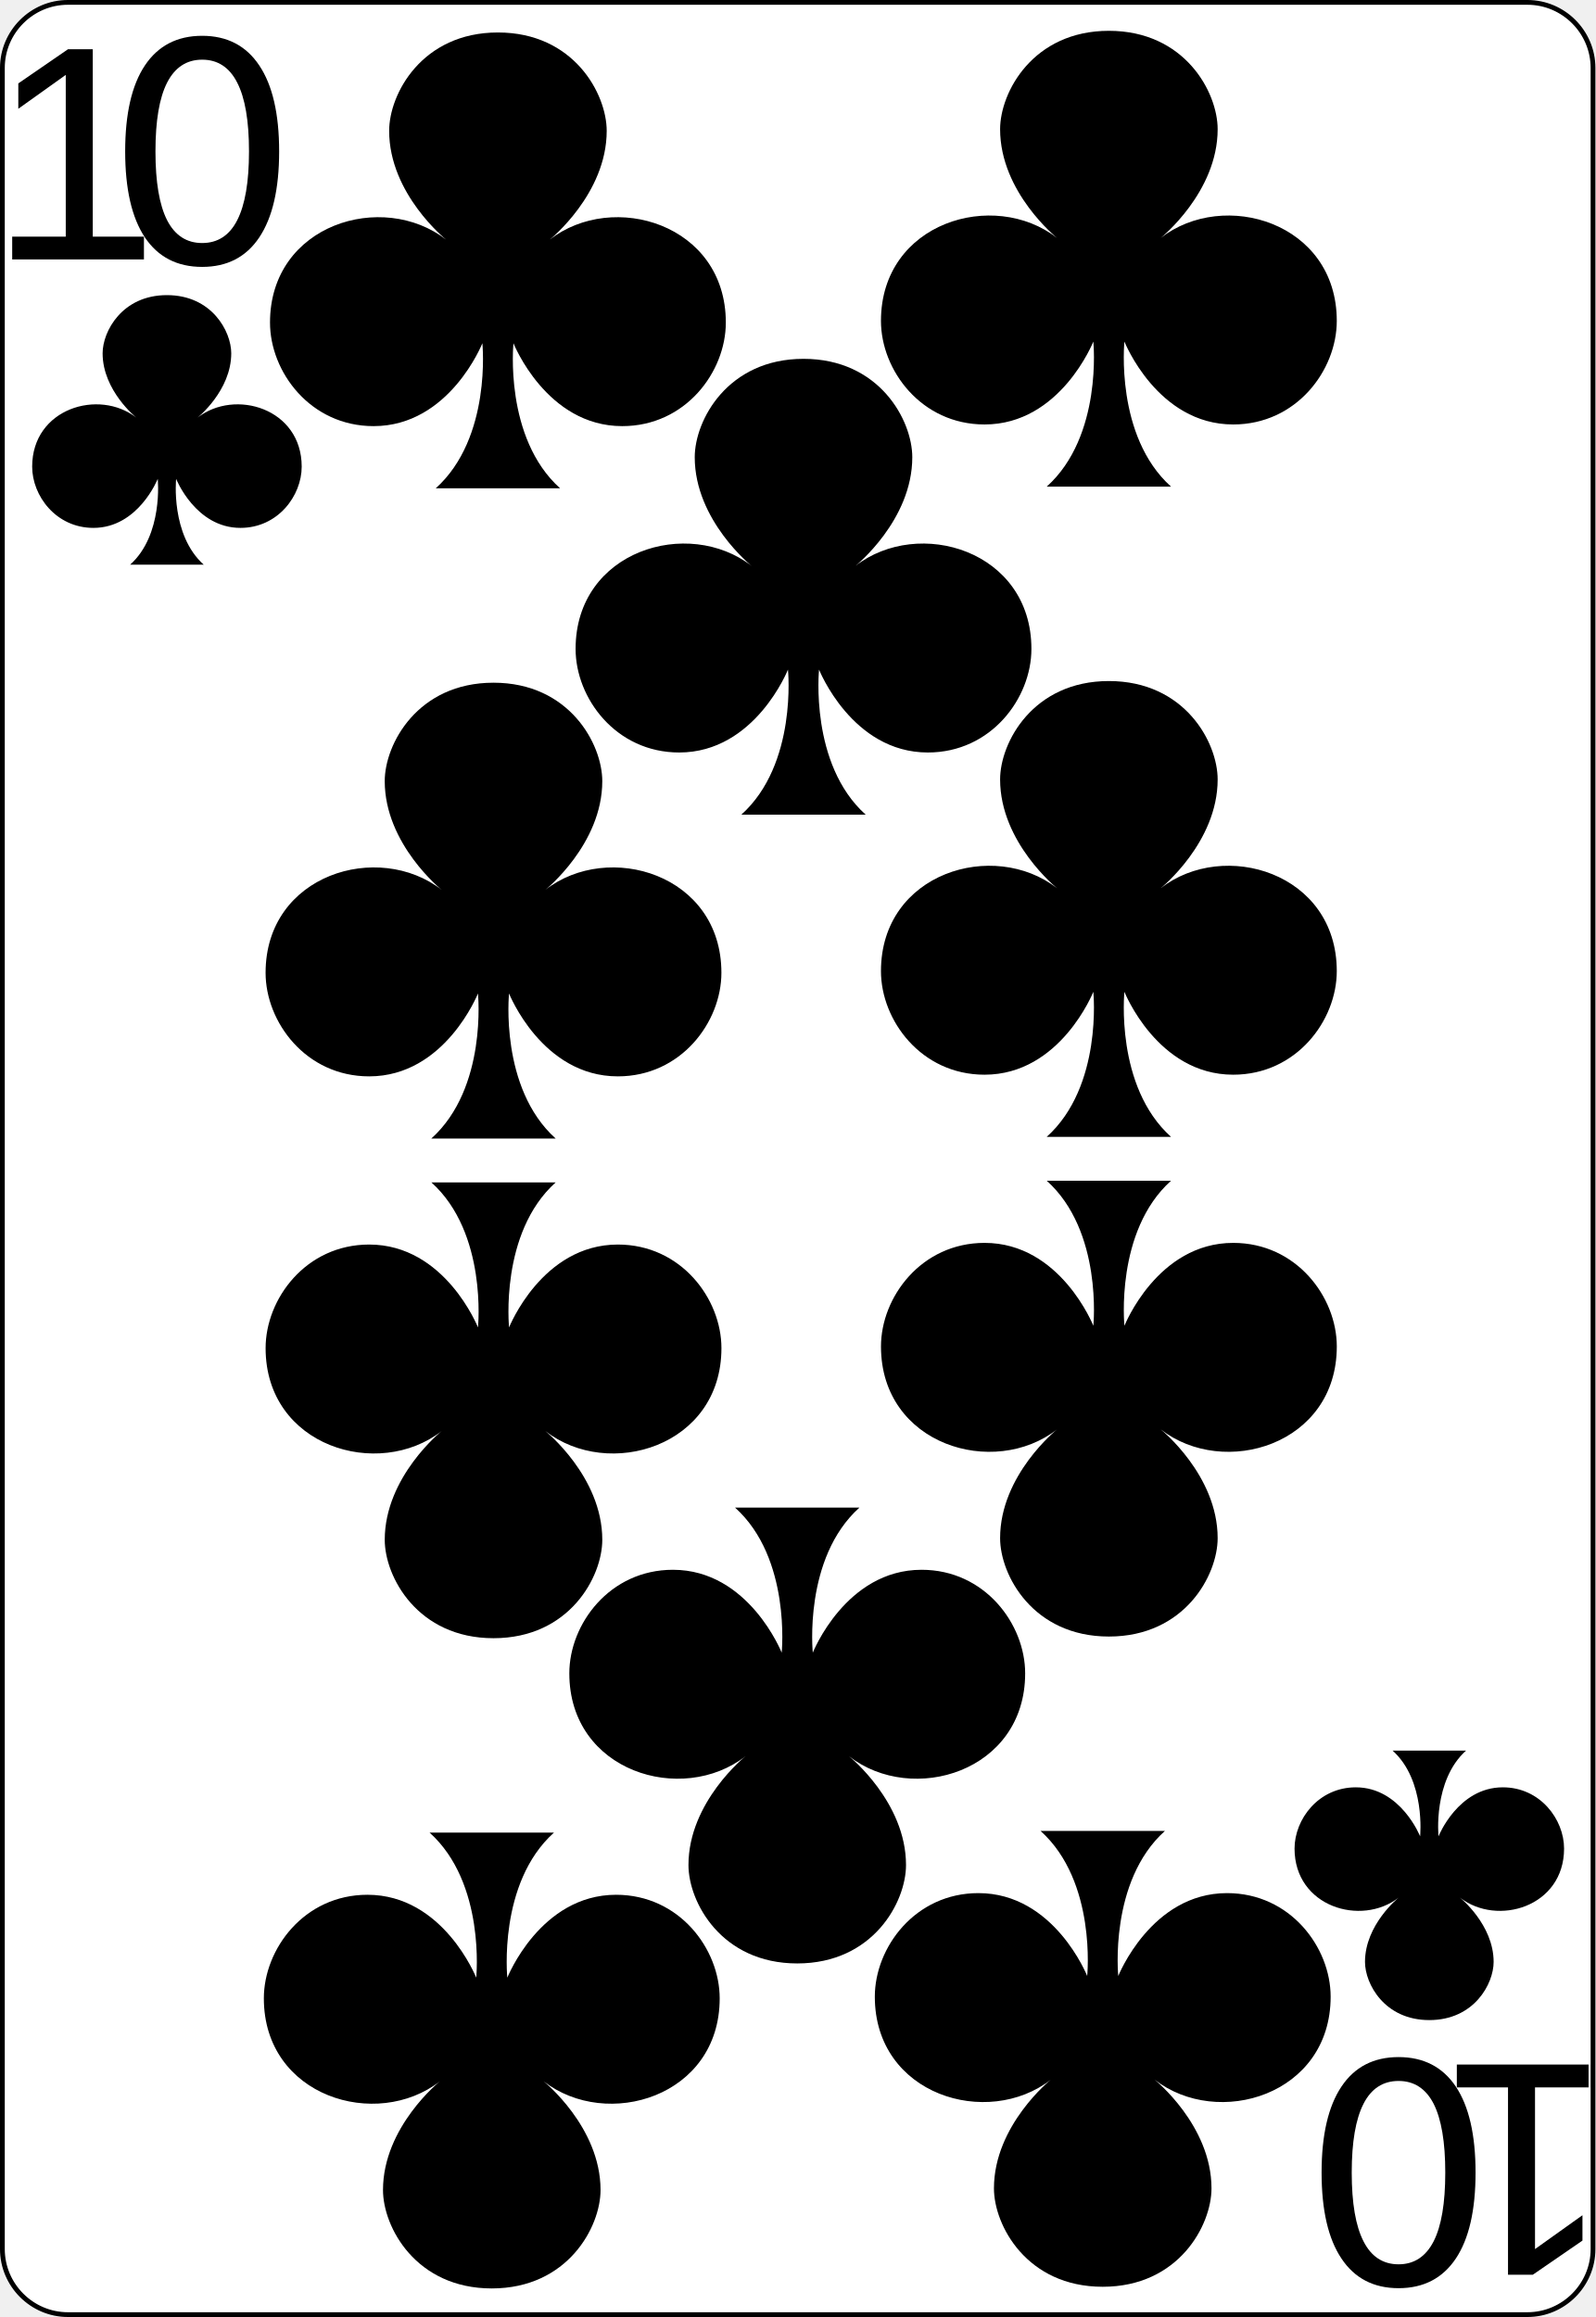
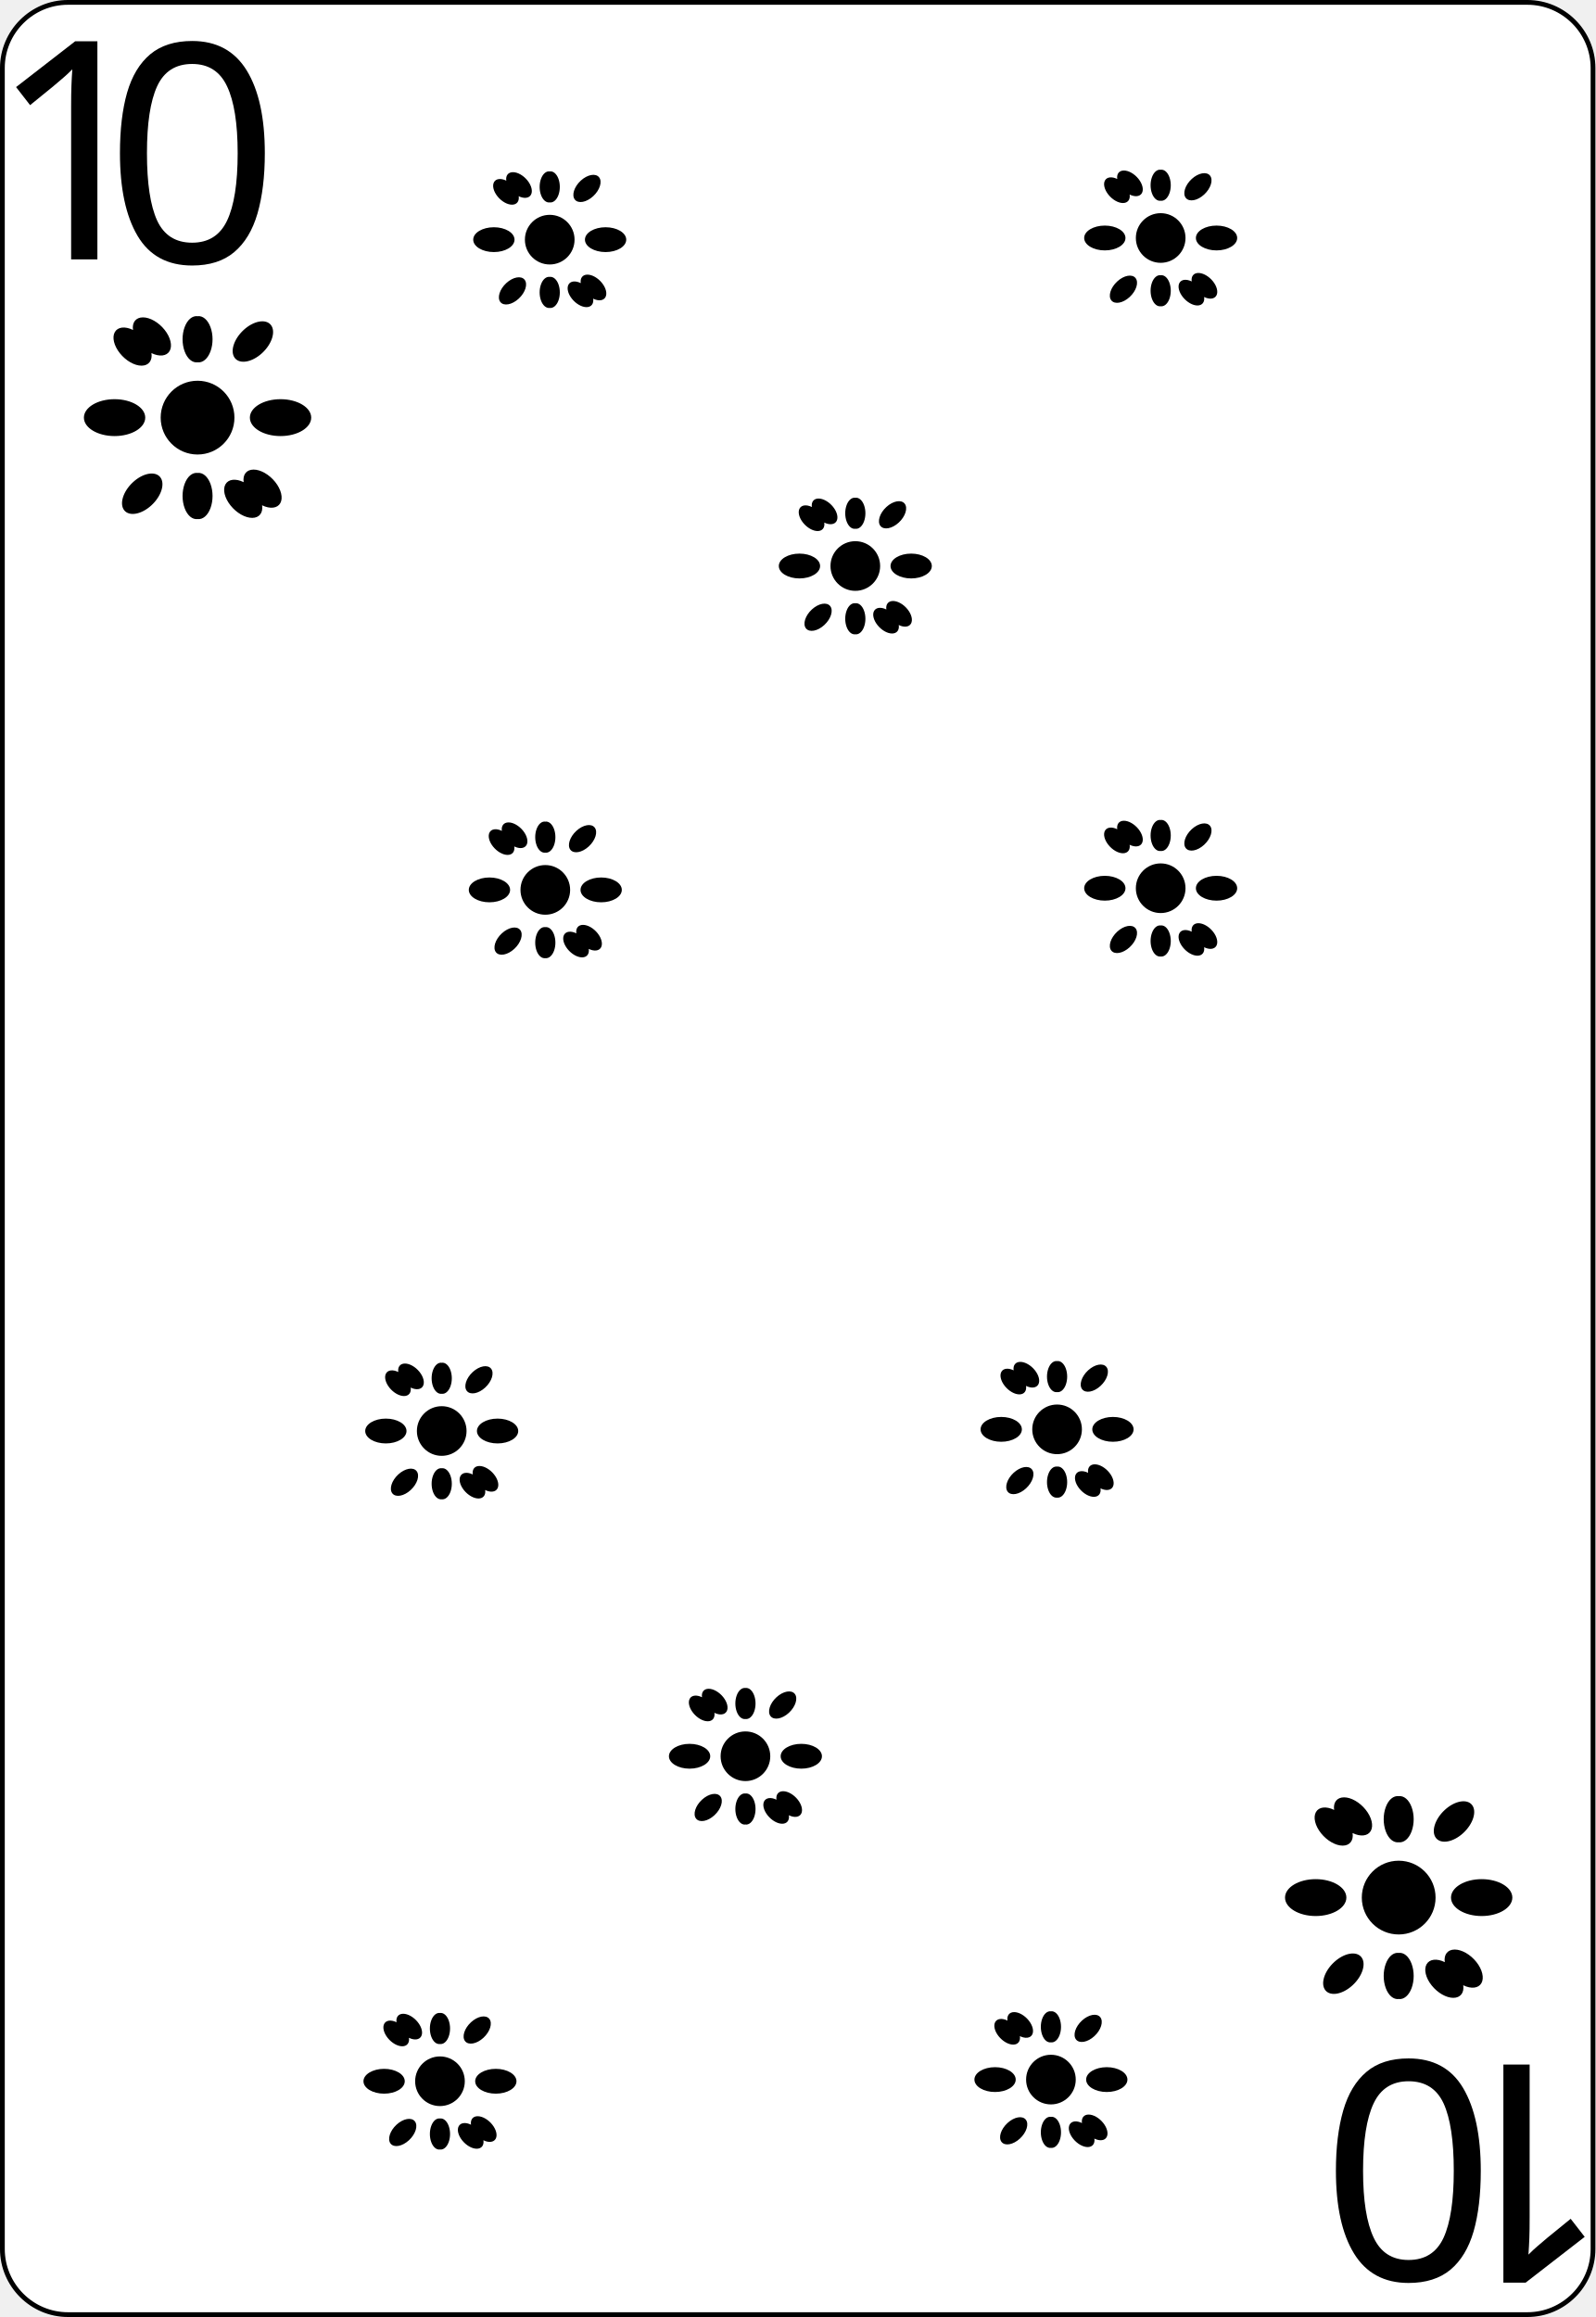
<svg xmlns="http://www.w3.org/2000/svg" xmlns:xlink="http://www.w3.org/1999/xlink" width="167.087pt" height="242.667pt" viewBox="0 0 167.087 242.667" xml:space="preserve" id="svg2" version="1.1">
  <defs id="defs41">
    <radialGradient xlink:href="#linearGradient2984" id="radialGradient3760" cx="48.231" cy="18.138" fx="48.231" fy="18.138" r="9.5" gradientUnits="userSpaceOnUse" gradientTransform="matrix(-1.560526,0.01828294,-0.02684055,-2.290953,123.9838,58.80911)" />
    <linearGradient id="linearGradient2984">
      <stop style="stop-color:#000000;stop-opacity:1;" offset="0" id="stop2986" />
      <stop style="stop-color:#000000;stop-opacity:0.656;" offset="1" id="stop2988" />
    </linearGradient>
    <radialGradient xlink:href="#linearGradient3784" id="radialGradient3792" cx="171.487" cy="511.223" fx="171.487" fy="511.223" r="81.903" gradientTransform="matrix(1.152989,-0.6739155,0.3948202,0.6754904,-233.6326,270.4008)" gradientUnits="userSpaceOnUse" />
    <linearGradient id="linearGradient3784">
      <stop style="stop-color:#ffffff;stop-opacity:0.534;" offset="0" id="stop3786" />
      <stop style="stop-color:#000000;stop-opacity:0;" offset="1" id="stop3788" />
    </linearGradient>
    <radialGradient r="81.903" fy="511.223" fx="171.487" cy="511.223" cx="171.487" gradientTransform="matrix(1.152989,-0.6739155,0.3948202,0.6754904,-233.6326,270.4008)" gradientUnits="userSpaceOnUse" id="radialGradient3855" xlink:href="#linearGradient3784-4" />
    <linearGradient id="linearGradient3784-4">
      <stop style="stop-color:#ffffff;stop-opacity:0.519;" offset="0" id="stop3786-8" />
      <stop style="stop-color:#000000;stop-opacity:0;" offset="1" id="stop3788-6" />
    </linearGradient>
    <radialGradient r="81.903" fy="461.841" fx="181.694" cy="461.841" cx="181.694" gradientTransform="matrix(1.152989,-0.6739155,0.3948202,0.6754904,-233.6326,270.4008)" gradientUnits="userSpaceOnUse" id="radialGradient3916" xlink:href="#linearGradient3784-3" />
    <linearGradient id="linearGradient3784-3">
      <stop style="stop-color:#ffffff;stop-opacity:0.702;" offset="0" id="stop3786-86" />
      <stop style="stop-color:#000000;stop-opacity:0;" offset="1" id="stop3788-2" />
    </linearGradient>
  </defs>
  <g id="Layer_x0020_1" style="fill-rule:nonzero;clip-rule:nonzero;stroke:#000000;stroke-miterlimit:4;">
    <path style="fill:#FFFFFF;stroke-width:0.5;" d="M166.837,235.548c0,3.777-3.087,6.869-6.871,6.869H7.111c-3.775,0-6.861-3.092-6.861-6.869V7.12C0.25,3.343,3.336,0.25,7.111,0.25h152.855    c3.784,0,6.871,3.093,6.871,6.87v228.428z" id="path5" />
    <g style="stroke:none;" id="g7">
      <g id="g9">
				
			</g>
    </g>
    <g id="g15">
			
		</g>
    <g id="g19">
			
		</g>
    <g style="stroke:none;" id="g23">
      <g id="g25">
				
			</g>
    </g>
    <g style="stroke:none;" id="g31">
      <g id="g33">
				
			</g>
    </g>
  </g>
  <g transform="matrix(1.485651,0,0,1.485651,-54.02466,10.01807)" id="layer1-1-4">
-     <path id="cl-9" d="m 50.291,22.698 c 0,0 2.375,-1.9 2.375,-4.534 0,-1.542 -1.369,-4.102 -4.534,-4.102 -3.165,0 -4.534,2.561 -4.534,4.102 0,2.634 2.375,4.534 2.375,4.534 -2.638,-2.055 -7.341,-0.652 -7.341,3.455 0,2.056 1.68,4.318 4.318,4.318 3.165,0 4.534,-3.455 4.534,-3.455 0,0 0.402,3.938 -1.943,6.046 h 5.182 c -2.345,-2.107 -1.943,-6.046 -1.943,-6.046 0,0 1.369,3.455 4.534,3.455 2.639,0 4.318,-2.263 4.318,-4.318 0,-4.107 -4.703,-5.51 -7.341,-3.455 z" style="fill:#000000" />
+     <path id="cl-9" d="       M 50.291,20.098 A 2.6,2.6 0 1,1 50.291,25.298 A 2.6,2.6 0 1,1 50.291,20.098 z       M 50.291,15.548 A 0.98,1.63 0 1,1 50.291,18.798 A 0.98,1.63 0 1,1 50.291,15.548 z       M 53.541,16.518 A 0.98,1.63 45 1,1 54.841,18.148 A 0.98,1.63 45 1,1 53.541,16.518 z       M 56.141,21.398 A 1.63,0.98 0 1,1 56.141,23.998 A 1.63,0.98 0 1,1 56.141,21.398 z       M 53.541,27.248 A 0.98,1.63 -45 1,1 54.841,28.878 A 0.98,1.63 -45 1,1 53.541,27.248 z       M 50.291,26.598 A 0.98,1.63 0 1,1 50.291,29.848 A 0.98,1.63 0 1,1 50.291,26.598 z       M 45.741,27.248 A 0.98,1.63 45 1,1 47.041,28.878 A 0.98,1.63 45 1,1 45.741,27.248 z       M 44.441,21.398 A 1.63,0.98 0 1,1 44.441,23.998 A 1.63,0.98 0 1,1 44.441,21.398 z       M 45.741,16.518 A 0.98,1.63 -45 1,1 47.041,18.148 A 0.98,1.63 -45 1,1 45.741,16.518 z" style="fill:#000000" />
  </g>
  <g transform="matrix(-1.485651,0,0,-1.485651,221.1992,232.4618)" id="layer1-1-4-1">
-     <path id="cl-9-7" d="m 50.291,22.698 c 0,0 2.375,-1.9 2.375,-4.534 0,-1.542 -1.369,-4.102 -4.534,-4.102 -3.165,0 -4.534,2.561 -4.534,4.102 0,2.634 2.375,4.534 2.375,4.534 -2.638,-2.055 -7.341,-0.652 -7.341,3.455 0,2.056 1.68,4.318 4.318,4.318 3.165,0 4.534,-3.455 4.534,-3.455 0,0 0.402,3.938 -1.943,6.046 h 5.182 c -2.345,-2.107 -1.943,-6.046 -1.943,-6.046 0,0 1.369,3.455 4.534,3.455 2.639,0 4.318,-2.263 4.318,-4.318 0,-4.107 -4.703,-5.51 -7.341,-3.455 z" style="fill:#000000" />
+     <path id="cl-9-7" d="       M 50.291,20.098 A 2.6,2.6 0 1,1 50.291,25.298 A 2.6,2.6 0 1,1 50.291,20.098 z       M 50.291,15.548 A 0.98,1.63 0 1,1 50.291,18.798 A 0.98,1.63 0 1,1 50.291,15.548 z       M 53.541,16.518 A 0.98,1.63 45 1,1 54.841,18.148 A 0.98,1.63 45 1,1 53.541,16.518 z       M 56.141,21.398 A 1.63,0.98 0 1,1 56.141,23.998 A 1.63,0.98 0 1,1 56.141,21.398 z       M 53.541,27.248 A 0.98,1.63 -45 1,1 54.841,28.878 A 0.98,1.63 -45 1,1 53.541,27.248 z       M 50.291,26.598 A 0.98,1.63 0 1,1 50.291,29.848 A 0.98,1.63 0 1,1 50.291,26.598 z       M 45.741,27.248 A 0.98,1.63 45 1,1 47.041,28.878 A 0.98,1.63 45 1,1 45.741,27.248 z       M 44.441,21.398 A 1.63,0.98 0 1,1 44.441,23.998 A 1.63,0.98 0 1,1 44.441,21.398 z       M 45.741,16.518 A 0.98,1.63 -45 1,1 47.041,18.148 A 0.98,1.63 -45 1,1 45.741,16.518 z" style="fill:#000000" />
  </g>
-   <path style="fill:#000000" d="m 57.573,25.1 c 0,0 5.967,-4.774 5.967,-11.392 0,-3.874 -3.44,-10.307 -11.392,-10.307 -7.952,0 -11.392,6.435 -11.392,10.307 0,6.618 5.967,11.392 5.967,11.392 -6.628,-5.163 -18.445,-1.638 -18.445,8.681 0,5.166 4.221,10.849 10.849,10.849 7.952,0 11.392,-8.681 11.392,-8.681 0,0 1.01,9.895 -4.882,15.191 h 13.02 c -5.892,-5.294 -4.882,-15.191 -4.882,-15.191 0,0 3.44,8.681 11.392,8.681 6.631,0 10.849,-5.686 10.849,-10.849 0,-10.319 -11.817,-13.844 -18.445,-8.681 z" id="cl-9-8" />
-   <path style="fill:#000000" d="m 57.11,93.201 c 0,0 5.967,-4.774 5.967,-11.392 0,-3.874 -3.44,-10.307 -11.392,-10.307 -7.952,0 -11.392,6.435 -11.392,10.307 0,6.618 5.967,11.392 5.967,11.392 -6.628,-5.163 -18.445,-1.638 -18.445,8.681 0,5.166 4.221,10.849 10.849,10.849 7.952,0 11.392,-8.681 11.392,-8.681 0,0 1.01,9.895 -4.882,15.191 h 13.02 c -5.892,-5.294 -4.882,-15.191 -4.882,-15.191 0,0 3.44,8.681 11.392,8.681 6.631,0 10.849,-5.686 10.849,-10.849 0,-10.319 -11.817,-13.844 -18.445,-8.681 z" id="cl-9-8-0" />
-   <path style="fill:#000000" d="m 121.558,24.926 c 0,0 5.967,-4.774 5.967,-11.392 0,-3.874 -3.44,-10.307 -11.392,-10.307 -7.952,0 -11.392,6.435 -11.392,10.307 0,6.618 5.967,11.392 5.967,11.392 -6.628,-5.163 -18.445,-1.638 -18.445,8.681 0,5.166 4.221,10.849 10.849,10.849 7.952,0 11.392,-8.681 11.392,-8.681 0,0 1.01,9.895 -4.882,15.191 h 13.02 c -5.892,-5.294 -4.882,-15.191 -4.882,-15.191 0,0 3.44,8.681 11.392,8.681 6.631,0 10.849,-5.686 10.849,-10.849 0,-10.319 -11.817,-13.844 -18.445,-8.681 z" id="cl-9-8-9" />
-   <path style="fill:#000000" d="m 121.558,93.027 c 0,0 5.967,-4.774 5.967,-11.392 0,-3.874 -3.44,-10.307 -11.392,-10.307 -7.952,0 -11.392,6.435 -11.392,10.307 0,6.618 5.967,11.392 5.967,11.392 -6.628,-5.163 -18.445,-1.638 -18.445,8.681 0,5.166 4.221,10.849 10.849,10.849 7.952,0 11.392,-8.681 11.392,-8.681 0,0 1.01,9.895 -4.882,15.191 h 13.02 c -5.892,-5.294 -4.882,-15.191 -4.882,-15.191 0,0 3.44,8.681 11.392,8.681 6.631,0 10.849,-5.686 10.849,-10.849 0,-10.319 -11.817,-13.844 -18.445,-8.681 z" id="cl-9-8-0-4" />
-   <path style="fill:#000000" d="m 89.577,59.281 c 0,0 5.967,-4.774 5.967,-11.392 0,-3.874 -3.44,-10.307 -11.392,-10.307 -7.952,0 -11.392,6.435 -11.392,10.307 0,6.618 5.967,11.392 5.967,11.392 -6.628,-5.163 -18.445,-1.638 -18.445,8.681 0,5.166 4.221,10.849 10.849,10.849 7.952,0 11.392,-8.681 11.392,-8.681 0,0 1.01,9.895 -4.882,15.191 h 13.02 c -5.892,-5.294 -4.882,-15.191 -4.882,-15.191 0,0 3.44,8.681 11.392,8.681 6.631,0 10.849,-5.686 10.849,-10.849 0,-10.319 -11.817,-13.844 -18.445,-8.681 z" id="cl-9-8-8" />
-   <path style="fill:#000000" d="m 110.063,217.802 c 0,0 -5.967,4.774 -5.967,11.392 0,3.874 3.44,10.307 11.392,10.307 7.952,0 11.392,-6.435 11.392,-10.307 0,-6.618 -5.967,-11.392 -5.967,-11.392 6.628,5.163 18.445,1.638 18.445,-8.681 0,-5.166 -4.221,-10.849 -10.849,-10.849 -7.952,0 -11.392,8.681 -11.392,8.681 0,0 -1.01,-9.895 4.882,-15.191 h -13.02 c 5.892,5.294 4.882,15.191 4.882,15.191 0,0 -3.44,-8.681 -11.392,-8.681 -6.631,0 -10.849,5.686 -10.849,10.849 0,10.319 11.817,13.844 18.445,8.681 z" id="cl-9-8-4" />
-   <path style="fill:#000000" d="m 110.708,149.701 c 0,0 -5.967,4.774 -5.967,11.392 0,3.874 3.44,10.307 11.392,10.307 7.952,0 11.392,-6.435 11.392,-10.307 0,-6.618 -5.967,-11.392 -5.967,-11.392 6.628,5.163 18.445,1.638 18.445,-8.681 0,-5.166 -4.221,-10.849 -10.849,-10.849 -7.952,0 -11.392,8.681 -11.392,8.681 0,0 -1.01,-9.895 4.882,-15.191 h -13.02 c 5.892,5.294 4.882,15.191 4.882,15.191 0,0 -3.44,-8.681 -11.392,-8.681 -6.631,0 -10.849,5.686 -10.849,10.849 0,10.319 11.817,13.844 18.445,8.681 z" id="cl-9-8-0-2" />
-   <path style="fill:#000000" d="m 46.078,217.976 c 0,0 -5.967,4.774 -5.967,11.392 0,3.874 3.44,10.307 11.392,10.307 7.952,0 11.392,-6.435 11.392,-10.307 0,-6.618 -5.967,-11.392 -5.967,-11.392 6.628,5.163 18.445,1.638 18.445,-8.681 0,-5.166 -4.221,-10.849 -10.849,-10.849 -7.952,0 -11.392,8.681 -11.392,8.681 0,0 -1.01,-9.895 4.882,-15.191 H 44.992 c 5.892,5.294 4.882,15.191 4.882,15.191 0,0 -3.44,-8.681 -11.392,-8.681 -6.631,0 -10.849,5.686 -10.849,10.849 0,10.319 11.817,13.844 18.445,8.681 z" id="cl-9-8-9-6" />
-   <path style="fill:#000000" d="m 46.261,149.875 c 0,0 -5.967,4.774 -5.967,11.392 0,3.874 3.44,10.307 11.392,10.307 7.952,0 11.392,-6.435 11.392,-10.307 0,-6.618 -5.967,-11.392 -5.967,-11.392 6.628,5.163 18.445,1.638 18.445,-8.681 0,-5.166 -4.221,-10.849 -10.849,-10.849 -7.952,0 -11.392,8.681 -11.392,8.681 0,0 -1.01,-9.895 4.882,-15.191 H 45.176 c 5.892,5.294 4.882,15.191 4.882,15.191 0,0 -3.44,-8.681 -11.392,-8.681 -6.631,0 -10.849,5.686 -10.849,10.849 0,10.319 11.817,13.844 18.445,8.681 z" id="cl-9-8-0-4-9" />
-   <text xml:space="preserve" style="font-size:32px;font-style:normal;font-weight:normal;line-height:125%;letter-spacing:0px;word-spacing:0px;fill:#000000;fill-opacity:1;stroke:none;font-family:Bitstream Vera Sans" x="-1.162" y="27.17" id="text3788">
-     <tspan id="tspan3790" x="-1.162" y="27.17" style="font-style:normal;font-variant:normal;font-weight:normal;font-stretch:normal;font-family:Arial;-inkscape-font-specification:Arial">1</tspan>
+   <path style="fill:#000000" d="       M 57.573,22.5 A 2.6,2.6 0 1,1 57.573,27.7 A 2.6,2.6 0 1,1 57.573,22.5 z       M 57.573,17.95 A 0.98,1.63 0 1,1 57.573,21.2 A 0.98,1.63 0 1,1 57.573,17.95 z       M 60.823,18.92 A 0.98,1.63 45 1,1 62.123,20.55 A 0.98,1.63 45 1,1 60.823,18.92 z       M 63.423,23.8 A 1.63,0.98 0 1,1 63.423,26.4 A 1.63,0.98 0 1,1 63.423,23.8 z       M 60.823,29.65 A 0.98,1.63 -45 1,1 62.123,31.28 A 0.98,1.63 -45 1,1 60.823,29.65 z       M 57.573,29 A 0.98,1.63 0 1,1 57.573,32.25 A 0.98,1.63 0 1,1 57.573,29 z       M 53.023,29.65 A 0.98,1.63 45 1,1 54.323,31.28 A 0.98,1.63 45 1,1 53.023,29.65 z       M 51.723,23.8 A 1.63,0.98 0 1,1 51.723,26.4 A 1.63,0.98 0 1,1 51.723,23.8 z       M 53.023,18.92 A 0.98,1.63 -45 1,1 54.323,20.55 A 0.98,1.63 -45 1,1 53.023,18.92 z" id="cl-9-8" />
+   <path style="fill:#000000" d="       M 57.11,90.601 A 2.6,2.6 0 1,1 57.11,95.801 A 2.6,2.6 0 1,1 57.11,90.601 z       M 57.11,86.051 A 0.98,1.63 0 1,1 57.11,89.301 A 0.98,1.63 0 1,1 57.11,86.051 z       M 60.36,87.021 A 0.98,1.63 45 1,1 61.66,88.651 A 0.98,1.63 45 1,1 60.36,87.021 z       M 62.96,91.901 A 1.63,0.98 0 1,1 62.96,94.501 A 1.63,0.98 0 1,1 62.96,91.901 z       M 60.36,97.751 A 0.98,1.63 -45 1,1 61.66,99.381 A 0.98,1.63 -45 1,1 60.36,97.751 z       M 57.11,97.101 A 0.98,1.63 0 1,1 57.11,100.351 A 0.98,1.63 0 1,1 57.11,97.101 z       M 52.56,97.751 A 0.98,1.63 45 1,1 53.86,99.381 A 0.98,1.63 45 1,1 52.56,97.751 z       M 51.26,91.901 A 1.63,0.98 0 1,1 51.26,94.501 A 1.63,0.98 0 1,1 51.26,91.901 z       M 52.56,87.021 A 0.98,1.63 -45 1,1 53.86,88.651 A 0.98,1.63 -45 1,1 52.56,87.021 z" id="cl-9-8-0" />
+   <path style="fill:#000000" d="       M 121.558,22.326 A 2.6,2.6 0 1,1 121.558,27.526 A 2.6,2.6 0 1,1 121.558,22.326 z       M 121.558,17.776 A 0.98,1.63 0 1,1 121.558,21.026 A 0.98,1.63 0 1,1 121.558,17.776 z       M 124.808,18.746 A 0.98,1.63 45 1,1 126.108,20.376 A 0.98,1.63 45 1,1 124.808,18.746 z       M 127.408,23.626 A 1.63,0.98 0 1,1 127.408,26.226 A 1.63,0.98 0 1,1 127.408,23.626 z       M 124.808,29.476 A 0.98,1.63 -45 1,1 126.108,31.106 A 0.98,1.63 -45 1,1 124.808,29.476 z       M 121.558,28.826 A 0.98,1.63 0 1,1 121.558,32.076 A 0.98,1.63 0 1,1 121.558,28.826 z       M 117.008,29.476 A 0.98,1.63 45 1,1 118.308,31.106 A 0.98,1.63 45 1,1 117.008,29.476 z       M 115.708,23.626 A 1.63,0.98 0 1,1 115.708,26.226 A 1.63,0.98 0 1,1 115.708,23.626 z       M 117.008,18.746 A 0.98,1.63 -45 1,1 118.308,20.376 A 0.98,1.63 -45 1,1 117.008,18.746 z" id="cl-9-8-9" />
+   <path style="fill:#000000" d="       M 121.558,90.427 A 2.6,2.6 0 1,1 121.558,95.627 A 2.6,2.6 0 1,1 121.558,90.427 z       M 121.558,85.877 A 0.98,1.63 0 1,1 121.558,89.127 A 0.98,1.63 0 1,1 121.558,85.877 z       M 124.808,86.847 A 0.98,1.63 45 1,1 126.108,88.477 A 0.98,1.63 45 1,1 124.808,86.847 z       M 127.408,91.727 A 1.63,0.98 0 1,1 127.408,94.327 A 1.63,0.98 0 1,1 127.408,91.727 z       M 124.808,97.577 A 0.98,1.63 -45 1,1 126.108,99.207 A 0.98,1.63 -45 1,1 124.808,97.577 z       M 121.558,96.927 A 0.98,1.63 0 1,1 121.558,100.177 A 0.98,1.63 0 1,1 121.558,96.927 z       M 117.008,97.577 A 0.98,1.63 45 1,1 118.308,99.207 A 0.98,1.63 45 1,1 117.008,97.577 z       M 115.708,91.727 A 1.63,0.98 0 1,1 115.708,94.327 A 1.63,0.98 0 1,1 115.708,91.727 z       M 117.008,86.847 A 0.98,1.63 -45 1,1 118.308,88.477 A 0.98,1.63 -45 1,1 117.008,86.847 z" id="cl-9-8-0-4" />
+   <path style="fill:#000000" d="       M 89.577,56.681 A 2.6,2.6 0 1,1 89.577,61.881 A 2.6,2.6 0 1,1 89.577,56.681 z       M 89.577,52.131 A 0.98,1.63 0 1,1 89.577,55.381 A 0.98,1.63 0 1,1 89.577,52.131 z       M 92.827,53.101 A 0.98,1.63 45 1,1 94.127,54.731 A 0.98,1.63 45 1,1 92.827,53.101 z       M 95.427,57.981 A 1.63,0.98 0 1,1 95.427,60.581 A 1.63,0.98 0 1,1 95.427,57.981 z       M 92.827,63.831 A 0.98,1.63 -45 1,1 94.127,65.461 A 0.98,1.63 -45 1,1 92.827,63.831 z       M 89.577,63.181 A 0.98,1.63 0 1,1 89.577,66.431 A 0.98,1.63 0 1,1 89.577,63.181 z       M 85.027,63.831 A 0.98,1.63 45 1,1 86.327,65.461 A 0.98,1.63 45 1,1 85.027,63.831 z       M 83.727,57.981 A 1.63,0.98 0 1,1 83.727,60.581 A 1.63,0.98 0 1,1 83.727,57.981 z       M 85.027,53.101 A 0.98,1.63 -45 1,1 86.327,54.731 A 0.98,1.63 -45 1,1 85.027,53.101 z" id="cl-9-8-8" />
+   <path style="fill:#000000" d="       M 110.063,215.202 A 2.6,2.6 0 1,1 110.063,220.402 A 2.6,2.6 0 1,1 110.063,215.202 z       M 110.063,210.652 A 0.98,1.63 0 1,1 110.063,213.902 A 0.98,1.63 0 1,1 110.063,210.652 z       M 113.313,211.622 A 0.98,1.63 45 1,1 114.613,213.252 A 0.98,1.63 45 1,1 113.313,211.622 z       M 115.913,216.502 A 1.63,0.98 0 1,1 115.913,219.102 A 1.63,0.98 0 1,1 115.913,216.502 z       M 113.313,222.352 A 0.98,1.63 -45 1,1 114.613,223.982 A 0.98,1.63 -45 1,1 113.313,222.352 z       M 110.063,221.702 A 0.98,1.63 0 1,1 110.063,224.952 A 0.98,1.63 0 1,1 110.063,221.702 z       M 105.513,222.352 A 0.98,1.63 45 1,1 106.813,223.982 A 0.98,1.63 45 1,1 105.513,222.352 z       M 104.213,216.502 A 1.63,0.98 0 1,1 104.213,219.102 A 1.63,0.98 0 1,1 104.213,216.502 z       M 105.513,211.622 A 0.98,1.63 -45 1,1 106.813,213.252 A 0.98,1.63 -45 1,1 105.513,211.622 z" id="cl-9-8-4" />
+   <path style="fill:#000000" d="       M 110.708,147.101 A 2.6,2.6 0 1,1 110.708,152.301 A 2.6,2.6 0 1,1 110.708,147.101 z       M 110.708,142.551 A 0.98,1.63 0 1,1 110.708,145.801 A 0.98,1.63 0 1,1 110.708,142.551 z       M 113.958,143.521 A 0.98,1.63 45 1,1 115.258,145.151 A 0.98,1.63 45 1,1 113.958,143.521 z       M 116.558,148.401 A 1.63,0.98 0 1,1 116.558,151.001 A 1.63,0.98 0 1,1 116.558,148.401 z       M 113.958,154.251 A 0.98,1.63 -45 1,1 115.258,155.881 A 0.98,1.63 -45 1,1 113.958,154.251 z       M 110.708,153.601 A 0.98,1.63 0 1,1 110.708,156.851 A 0.98,1.63 0 1,1 110.708,153.601 z       M 106.158,154.251 A 0.98,1.63 45 1,1 107.458,155.881 A 0.98,1.63 45 1,1 106.158,154.251 z       M 104.858,148.401 A 1.63,0.98 0 1,1 104.858,151.001 A 1.63,0.98 0 1,1 104.858,148.401 z       M 106.158,143.521 A 0.98,1.63 -45 1,1 107.458,145.151 A 0.98,1.63 -45 1,1 106.158,143.521 z" id="cl-9-8-0-2" />
+   <path style="fill:#000000" d="       M 46.078,215.376 A 2.6,2.6 0 1,1 46.078,220.576 A 2.6,2.6 0 1,1 46.078,215.376 z       M 46.078,210.826 A 0.98,1.63 0 1,1 46.078,214.076 A 0.98,1.63 0 1,1 46.078,210.826 z       M 49.328,211.796 A 0.98,1.63 45 1,1 50.628,213.426 A 0.98,1.63 45 1,1 49.328,211.796 z       M 51.928,216.676 A 1.63,0.98 0 1,1 51.928,219.276 A 1.63,0.98 0 1,1 51.928,216.676 z       M 49.328,222.526 A 0.98,1.63 -45 1,1 50.628,224.156 A 0.98,1.63 -45 1,1 49.328,222.526 z       M 46.078,221.876 A 0.98,1.63 0 1,1 46.078,225.126 A 0.98,1.63 0 1,1 46.078,221.876 z       M 41.528,222.526 A 0.98,1.63 45 1,1 42.828,224.156 A 0.98,1.63 45 1,1 41.528,222.526 z       M 40.228,216.676 A 1.63,0.98 0 1,1 40.228,219.276 A 1.63,0.98 0 1,1 40.228,216.676 z       M 41.528,211.796 A 0.98,1.63 -45 1,1 42.828,213.426 A 0.98,1.63 -45 1,1 41.528,211.796 z" id="cl-9-8-9-6" />
+   <path style="fill:#000000" d="       M 46.261,147.275 A 2.6,2.6 0 1,1 46.261,152.475 A 2.6,2.6 0 1,1 46.261,147.275 z       M 46.261,142.725 A 0.98,1.63 0 1,1 46.261,145.975 A 0.98,1.63 0 1,1 46.261,142.725 z       M 49.511,143.695 A 0.98,1.63 45 1,1 50.811,145.325 A 0.98,1.63 45 1,1 49.511,143.695 z       M 52.111,148.575 A 1.63,0.98 0 1,1 52.111,151.175 A 1.63,0.98 0 1,1 52.111,148.575 z       M 49.511,154.425 A 0.98,1.63 -45 1,1 50.811,156.055 A 0.98,1.63 -45 1,1 49.511,154.425 z       M 46.261,153.775 A 0.98,1.63 0 1,1 46.261,157.025 A 0.98,1.63 0 1,1 46.261,153.775 z       M 41.711,154.425 A 0.98,1.63 45 1,1 43.011,156.055 A 0.98,1.63 45 1,1 41.711,154.425 z       M 40.411,148.575 A 1.63,0.98 0 1,1 40.411,151.175 A 1.63,0.98 0 1,1 40.411,148.575 z       M 41.711,143.695 A 0.98,1.63 -45 1,1 43.011,145.325 A 0.98,1.63 -45 1,1 41.711,143.695 z" id="cl-9-8-0-4-9" />
+   <text xml:space="preserve" style="font-size:32px;font-style:normal;font-weight:normal;line-height:125%;letter-spacing:0px;word-spacing:0px;fill:#000000;fill-opacity:1;stroke:none;font-family:'Oswald', sans-serif" x="-1.162" y="27.17" id="text3788">
+     <tspan id="tspan3790" x="-1.162" y="27.17" style="font-style:normal;font-variant:normal;font-weight:normal;font-stretch:normal;font-family:'Oswald', sans-serif;-inkscape-font-specification:'Oswald'">1</tspan>
  </text>
-   <text xml:space="preserve" style="font-size:32px;font-style:normal;font-weight:normal;line-height:125%;letter-spacing:0px;word-spacing:0px;fill:#000000;fill-opacity:1;stroke:none;font-family:Bitstream Vera Sans" x="11" y="27.499" id="text3038">
+   <text xml:space="preserve" style="font-size:32px;font-style:normal;font-weight:normal;line-height:125%;letter-spacing:0px;word-spacing:0px;fill:#000000;fill-opacity:1;stroke:none;font-family:'Oswald', sans-serif" x="11" y="27.499" id="text3038">
    <tspan id="tspan3040" x="11" y="27.499">0</tspan>
  </text>
-   <path style="fill:#000000" d="m 78.07,183.938 c 0,0 -5.967,4.774 -5.967,11.392 0,3.874 3.44,10.307 11.392,10.307 7.952,0 11.392,-6.435 11.392,-10.307 0,-6.618 -5.967,-11.392 -5.967,-11.392 6.628,5.163 18.445,1.638 18.445,-8.681 0,-5.166 -4.221,-10.849 -10.849,-10.849 -7.952,0 -11.392,8.681 -11.392,8.681 0,0 -1.01,-9.895 4.882,-15.191 H 76.984 c 5.892,5.294 4.882,15.191 4.882,15.191 0,0 -3.44,-8.681 -11.392,-8.681 -6.631,0 -10.849,5.686 -10.849,10.849 0,10.319 11.817,13.844 18.445,8.681 z" id="cl-9-8-8-8" />
-   <text xml:space="preserve" style="font-size:32px;font-style:normal;font-weight:normal;line-height:125%;letter-spacing:0px;word-spacing:0px;fill:#000000;fill-opacity:1;stroke:none;font-family:Bitstream Vera Sans" x="-168.809" y="-216.226" id="text3788-0" transform="scale(-1,-1)">
-     <tspan id="tspan3790-6" x="-168.809" y="-216.226" style="font-style:normal;font-variant:normal;font-weight:normal;font-stretch:normal;font-family:Arial;-inkscape-font-specification:Arial">1</tspan>
+   <path style="fill:#000000" d="       M 78.07,181.338 A 2.6,2.6 0 1,1 78.07,186.538 A 2.6,2.6 0 1,1 78.07,181.338 z       M 78.07,176.788 A 0.98,1.63 0 1,1 78.07,180.038 A 0.98,1.63 0 1,1 78.07,176.788 z       M 81.32,177.758 A 0.98,1.63 45 1,1 82.62,179.388 A 0.98,1.63 45 1,1 81.32,177.758 z       M 83.92,182.638 A 1.63,0.98 0 1,1 83.92,185.238 A 1.63,0.98 0 1,1 83.92,182.638 z       M 81.32,188.488 A 0.98,1.63 -45 1,1 82.62,190.118 A 0.98,1.63 -45 1,1 81.32,188.488 z       M 78.07,187.838 A 0.98,1.63 0 1,1 78.07,191.088 A 0.98,1.63 0 1,1 78.07,187.838 z       M 73.52,188.488 A 0.98,1.63 45 1,1 74.82,190.118 A 0.98,1.63 45 1,1 73.52,188.488 z       M 72.22,182.638 A 1.63,0.98 0 1,1 72.22,185.238 A 1.63,0.98 0 1,1 72.22,182.638 z       M 73.52,177.758 A 0.98,1.63 -45 1,1 74.82,179.388 A 0.98,1.63 -45 1,1 73.52,177.758 z" id="cl-9-8-8-8" />
+   <text xml:space="preserve" style="font-size:32px;font-style:normal;font-weight:normal;line-height:125%;letter-spacing:0px;word-spacing:0px;fill:#000000;fill-opacity:1;stroke:none;font-family:'Oswald', sans-serif" x="-168.809" y="-216.226" id="text3788-0" transform="scale(-1,-1)">
+     <tspan id="tspan3790-6" x="-168.809" y="-216.226" style="font-style:normal;font-variant:normal;font-weight:normal;font-stretch:normal;font-family:'Oswald', sans-serif;-inkscape-font-specification:'Oswald'">1</tspan>
  </text>
-   <text xml:space="preserve" style="font-size:32px;font-style:normal;font-weight:normal;line-height:125%;letter-spacing:0px;word-spacing:0px;fill:#000000;fill-opacity:1;stroke:none;font-family:Bitstream Vera Sans" x="-156.646" y="-215.897" id="text3038-8" transform="scale(-1,-1)">
+   <text xml:space="preserve" style="font-size:32px;font-style:normal;font-weight:normal;line-height:125%;letter-spacing:0px;word-spacing:0px;fill:#000000;fill-opacity:1;stroke:none;font-family:'Oswald', sans-serif" x="-156.646" y="-215.897" id="text3038-8" transform="scale(-1,-1)">
    <tspan id="tspan3040-9" x="-156.646" y="-215.897">0</tspan>
  </text>
</svg>
